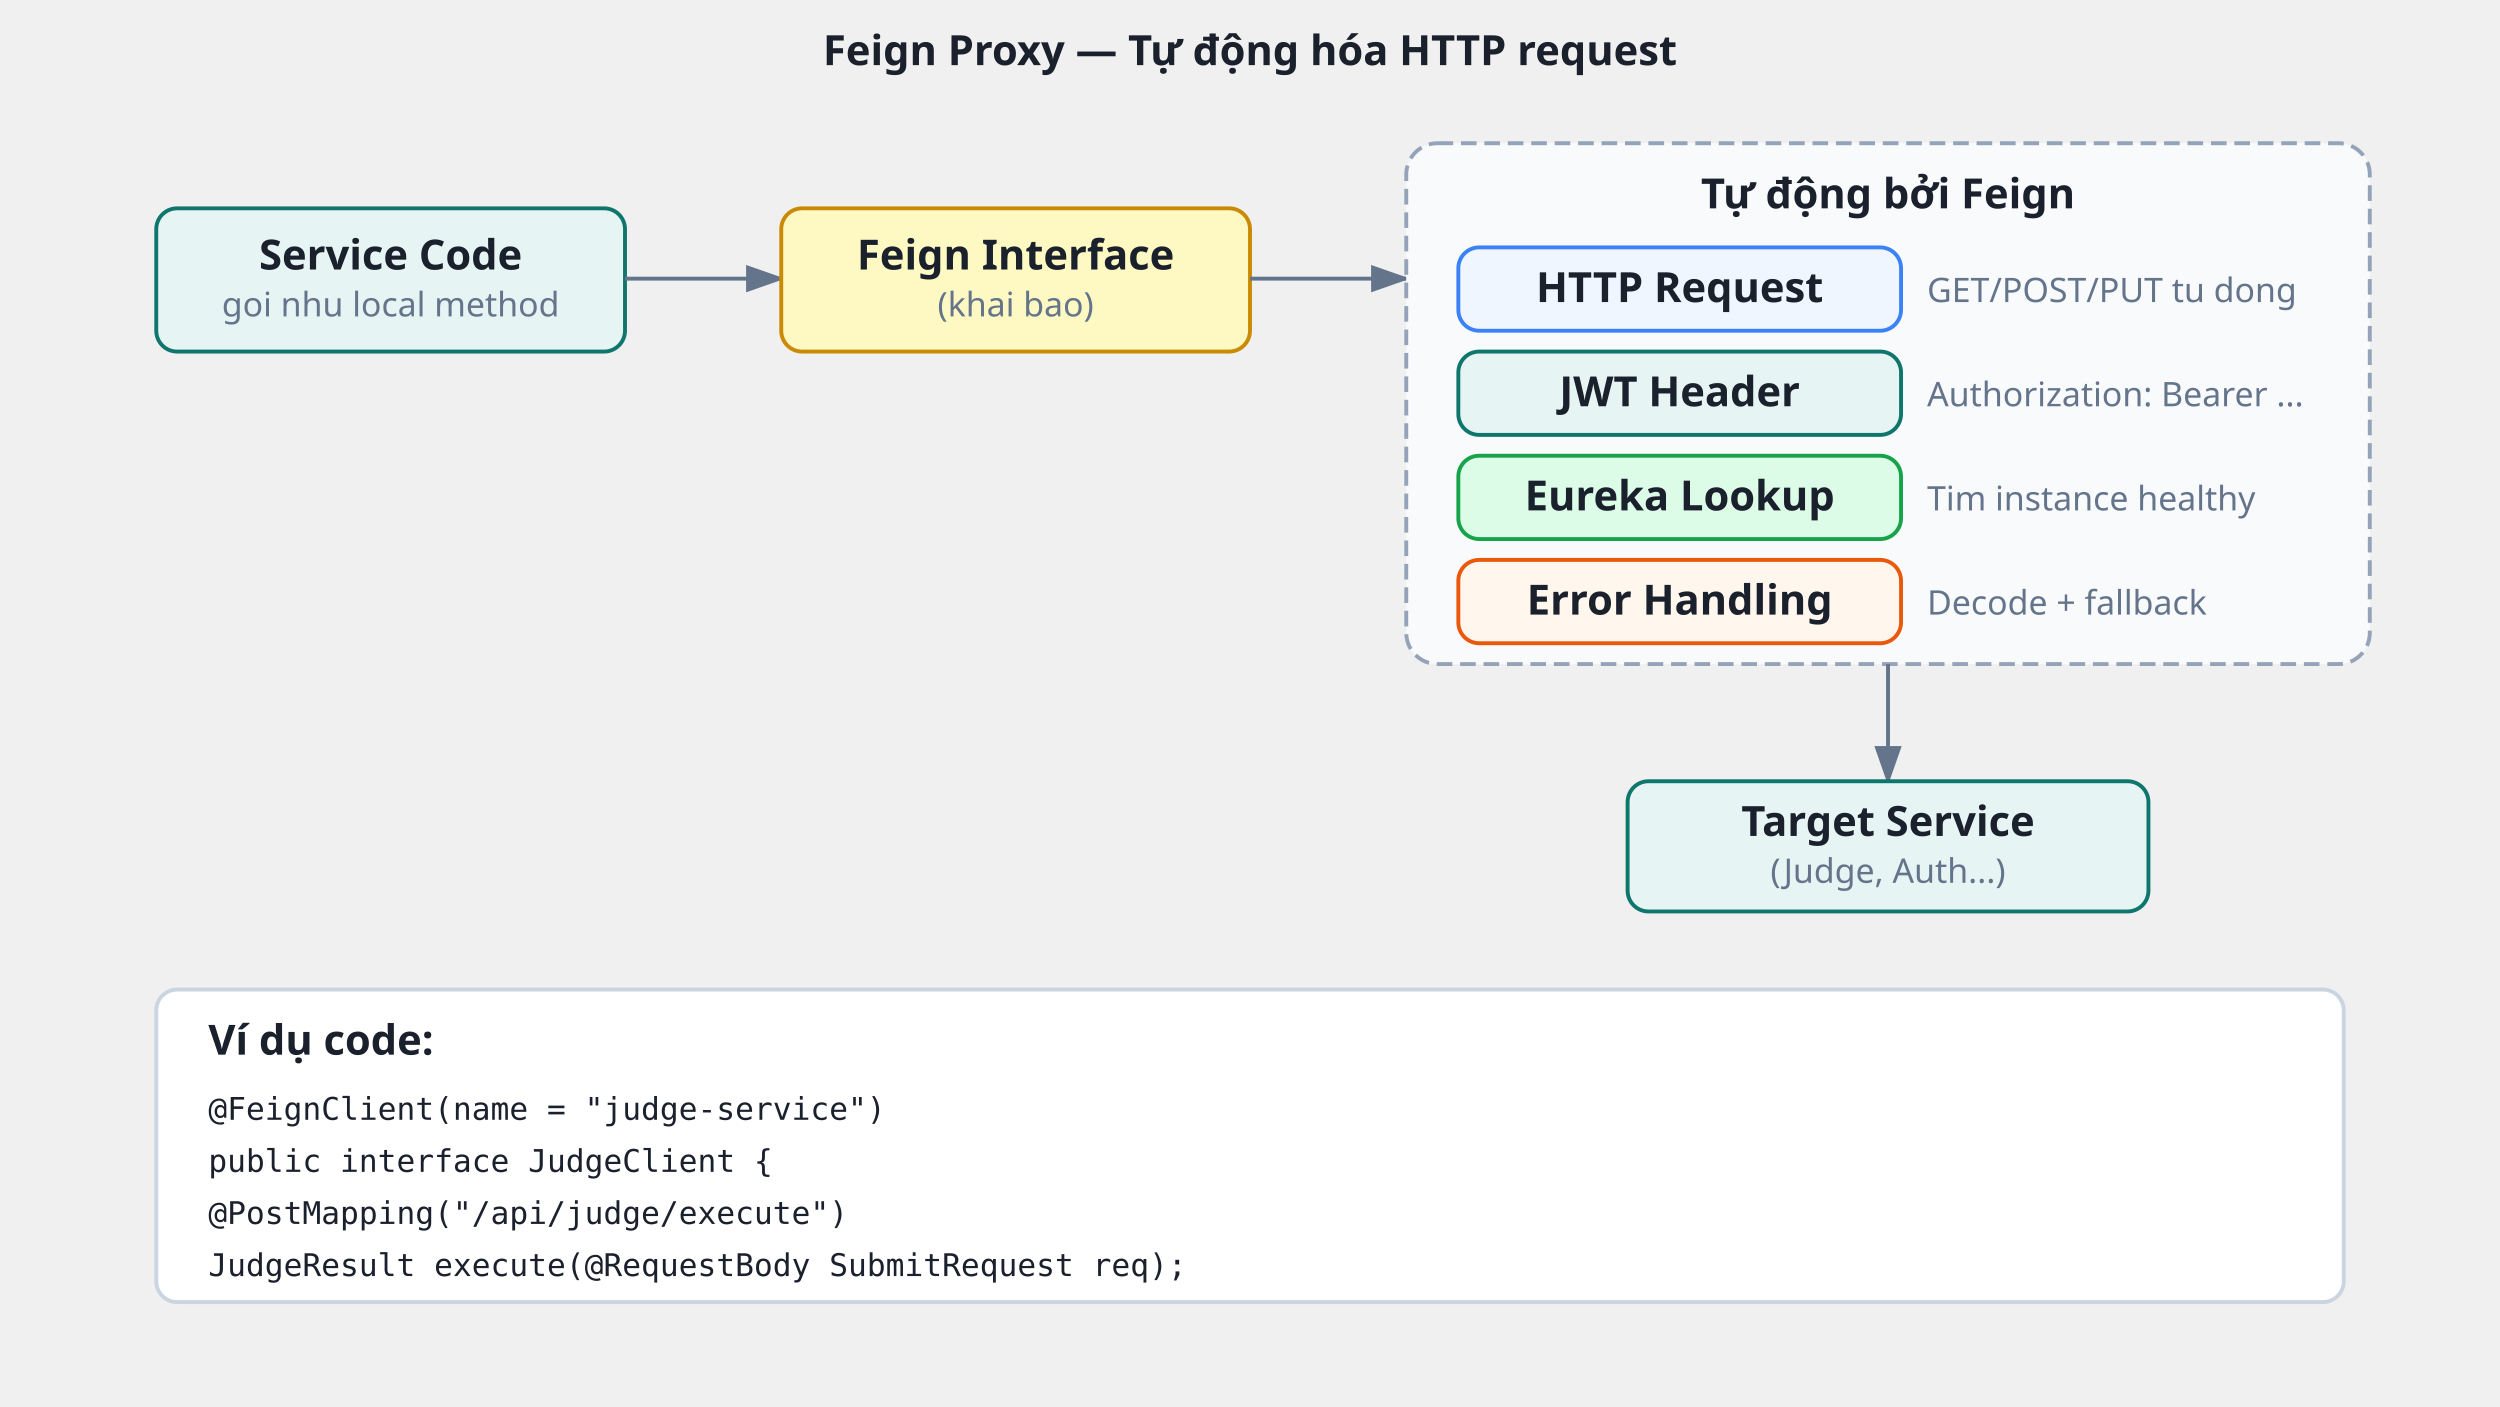
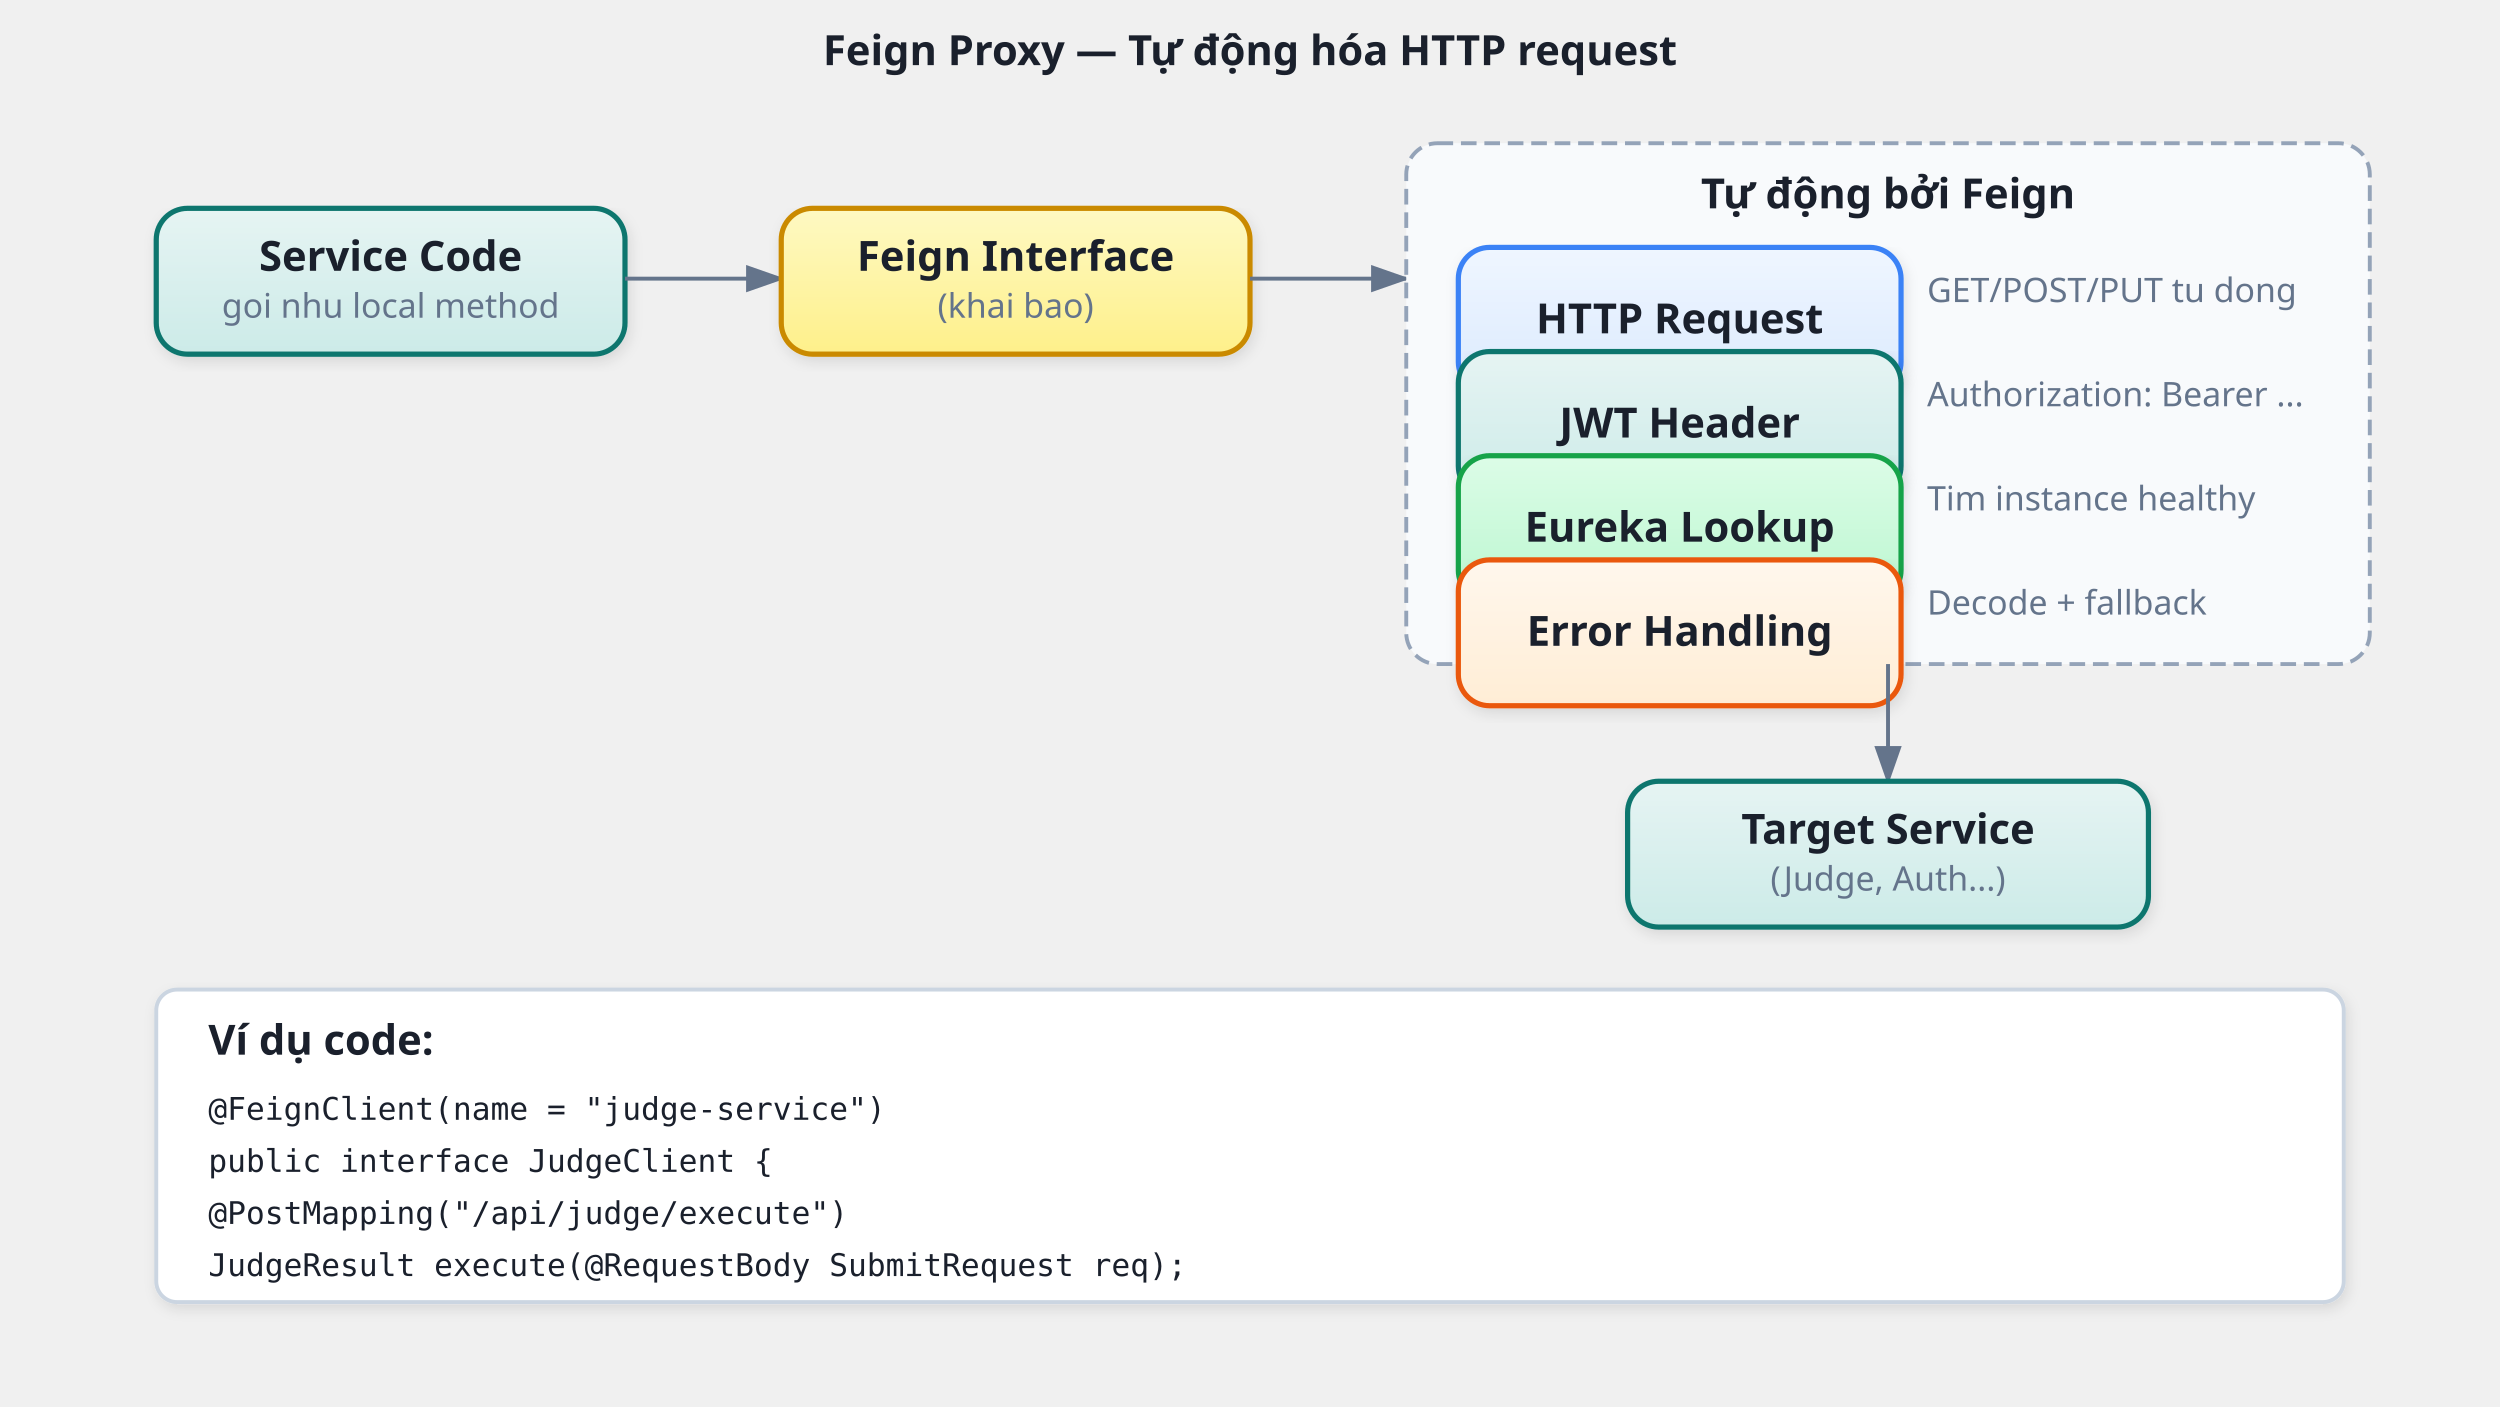
<svg xmlns="http://www.w3.org/2000/svg" viewBox="0 0 960 540" width="100%" height="100%">
  <defs>
    <marker id="arrowhead" markerWidth="10" markerHeight="7" refX="9" refY="3.5" orient="auto">
      <polygon points="0 0, 10 3.5, 0 7" fill="#64748b" />
    </marker>
    <marker id="arrowhead-danger" markerWidth="10" markerHeight="7" refX="9" refY="3.5" orient="auto">
      <polygon points="0 0, 10 3.5, 0 7" fill="#dc2626" />
    </marker>
+     <filter id="shadow" x="-4%" y="-4%" width="108%" height="116%">
+       <feDropShadow dx="1" dy="2" stdDeviation="2.5" flood-color="#0000001a" />
+     </filter>
+     <linearGradient id="grad-service" x1="0" y1="0" x2="0" y2="1">
+       <stop offset="0%" stop-color="#e6f4f3" />
+       <stop offset="100%" stop-color="#ccebe8" />
+     </linearGradient>
+     <linearGradient id="grad-storage" x1="0" y1="0" x2="0" y2="1">
+       <stop offset="0%" stop-color="#dbeafe" />
+       <stop offset="100%" stop-color="#bfdbfe" />
+     </linearGradient>
+     <linearGradient id="grad-event" x1="0" y1="0" x2="0" y2="1">
+       <stop offset="0%" stop-color="#fef9c3" />
+       <stop offset="100%" stop-color="#fef08a" />
+     </linearGradient>
+     <linearGradient id="grad-success" x1="0" y1="0" x2="0" y2="1">
+       <stop offset="0%" stop-color="#dcfce7" />
+       <stop offset="100%" stop-color="#bbf7d0" />
+     </linearGradient>
+     <linearGradient id="grad-danger" x1="0" y1="0" x2="0" y2="1">
+       <stop offset="0%" stop-color="#fee2e2" />
+       <stop offset="100%" stop-color="#fecaca" />
+     </linearGradient>
+     <linearGradient id="grad-warning" x1="0" y1="0" x2="0" y2="1">
+       <stop offset="0%" stop-color="#fff7ed" />
+       <stop offset="100%" stop-color="#ffedd5" />
+     </linearGradient>
+     <linearGradient id="grad-info" x1="0" y1="0" x2="0" y2="1">
+       <stop offset="0%" stop-color="#eff6ff" />
+       <stop offset="100%" stop-color="#dbeafe" />
+     </linearGradient>
+     <linearGradient id="grad-highlight" x1="0" y1="0" x2="0" y2="1">
+       <stop offset="0%" stop-color="#f5f3ff" />
+       <stop offset="100%" stop-color="#ede9fe" />
+     </linearGradient>
+     <linearGradient id="grad-legacy" x1="0" y1="0" x2="0" y2="1">
+       <stop offset="0%" stop-color="#f3f4f6" />
+       <stop offset="100%" stop-color="#e5e7eb" />
+     </linearGradient>
  </defs>
  <style>
    text {
      font-family: 'Segoe UI', system-ui, -apple-system, sans-serif;
      font-size: 14px;
      fill: #1a202c;
    }
-     .title { font-weight: bold; font-size: 16px; }
+     .title { font-weight: 600; font-size: 16px; }
    .small { font-size: 12px; }
    .subtitle { font-size: 13px; fill: #64748b; }
    .mono { font-family: 'Consolas', 'DejaVu Sans Mono', monospace; font-size: 12px; }

    .cluster { fill: #f8fafc; stroke: #94a3b8; stroke-width: 1.5; stroke-dasharray: 6 3; }
-     .service { fill: #e6f4f3; stroke: #0f766e; stroke-width: 1.5; }
-     .storage { fill: #dbeafe; stroke: #2563eb; stroke-width: 1.5; }
-     .event   { fill: #fef9c3;   stroke: #ca8a04;   stroke-width: 1.5; }
-     .success { fill: #dcfce7; stroke: #16a34a; stroke-width: 1.5; }
-     .danger  { fill: #fee2e2;  stroke: #dc2626;  stroke-width: 1.5; }
-     .warning { fill: #fff7ed; stroke: #ea580c; stroke-width: 1.5; }
-     .info    { fill: #eff6ff;    stroke: #3b82f6;    stroke-width: 1.5; }
-     .highlight { fill: #f5f3ff; stroke: #7c3aed; stroke-width: 1.5; }
-     .legacy  { fill: #f3f4f6;  stroke: #9ca3af;  stroke-width: 1.5; }
-     .note    { fill: #ffffff;     stroke: #cbd5e1;   stroke-width: 1.5; }
-     .step    { fill: #ffffff;     stroke: #94a3b8;         stroke-width: 1.5; }
+     .service { fill: url(#grad-service); stroke: #0f766e; stroke-width: 2.0; filter: url(#shadow); }
+     .storage { fill: url(#grad-storage); stroke: #2563eb; stroke-width: 2.0; filter: url(#shadow); }
+     .event   { fill: url(#grad-event);   stroke: #ca8a04;   stroke-width: 2.0; filter: url(#shadow); }
+     .success { fill: url(#grad-success); stroke: #16a34a; stroke-width: 2.0; filter: url(#shadow); }
+     .danger  { fill: url(#grad-danger);  stroke: #dc2626;  stroke-width: 2.0; filter: url(#shadow); }
+     .warning { fill: url(#grad-warning); stroke: #ea580c; stroke-width: 2.0; filter: url(#shadow); }
+     .info    { fill: url(#grad-info);    stroke: #3b82f6;    stroke-width: 2.0; filter: url(#shadow); }
+     .highlight { fill: url(#grad-highlight); stroke: #7c3aed; stroke-width: 2.0; filter: url(#shadow); }
+     .legacy  { fill: url(#grad-legacy);  stroke: #9ca3af;  stroke-width: 1.5; filter: url(#shadow); }
+     .note    { fill: #ffffff;    stroke: #cbd5e1;   stroke-width: 1.5; filter: url(#shadow); }
+     .step    { fill: #ffffff;    stroke: #94a3b8;         stroke-width: 1.5; filter: url(#shadow); }
+ 
+     .service-flat { fill: #e6f4f3; stroke: #0f766e; stroke-width: 1.5; }
+     .storage-flat { fill: #dbeafe; stroke: #2563eb; stroke-width: 1.5; }
+     .event-flat   { fill: #fef9c3;   stroke: #ca8a04;   stroke-width: 1.5; }

    .arrow {
      stroke: #64748b; stroke-width: 1.5; fill: none;
      marker-end: url(#arrowhead);
    }
    .arrow-dashed {
      stroke: #64748b; stroke-width: 1.5; fill: none;
      stroke-dasharray: 6 3; marker-end: url(#arrowhead);
    }
    .arrow-danger {
-       stroke: #dc2626; stroke-width: 2; fill: none;
+       stroke: #dc2626; stroke-width: 2.0; fill: none;
      marker-end: url(#arrowhead-danger);
    }
-     .arrow-bg { fill: #ffffff; opacity: 0.9; }
+     .arrow-bg { fill: #ffffff; opacity: 0.92; }
    .lifeline {
-       stroke: #94a3b8; stroke-width: 1;
+       stroke: #94a3b8; stroke-width: 1.0;
      stroke-dasharray: 4 3; fill: none;
+     }
+     .separator {
+       stroke: #cbd5e1; stroke-width: 1.0;
    }
  </style>
  <text x="480" y="25" text-anchor="middle" class="title">Feign Proxy — Tự động hóa HTTP request</text>
-   <rect x="60" y="80" width="180" height="55" rx="8" class="service" />
-   <text x="150.0" y="103.5" text-anchor="middle" class="title">Service Code</text>
-   <text x="150.0" y="121.5" text-anchor="middle" class="subtitle">goi nhu local method</text>
+   <rect x="60" y="80" width="180" height="56" rx="12" class="service" />
+   <text x="150.0" y="104.0" text-anchor="middle" class="title">Service Code</text>
+   <text x="150.0" y="122.0" text-anchor="middle" class="subtitle">goi nhu local method</text>
  <path d="M 240 107 L 300 107" class="arrow" />
-   <rect x="300" y="80" width="180" height="55" rx="8" class="event" />
-   <text x="390.0" y="103.5" text-anchor="middle" class="title">Feign Interface</text>
-   <text x="390.0" y="121.5" text-anchor="middle" class="subtitle">(khai bao)</text>
+   <rect x="300" y="80" width="180" height="56" rx="12" class="event" />
+   <text x="390.0" y="104.0" text-anchor="middle" class="title">Feign Interface</text>
+   <text x="390.0" y="122.0" text-anchor="middle" class="subtitle">(khai bao)</text>
  <path d="M 480 107 L 540 107" class="arrow" />
  <rect x="540" y="55" width="370" height="200" rx="12" class="cluster" />
  <text x="725" y="80" text-anchor="middle" class="title">Tự động bởi Feign</text>
-   <rect x="560" y="95" width="170" height="32" rx="8" class="info" />
-   <text x="645.0" y="116.0" text-anchor="middle" class="title">HTTP Request</text>
+   <rect x="560" y="95" width="170" height="56" rx="12" class="info" />
+   <text x="645.0" y="128.0" text-anchor="middle" class="title">HTTP Request</text>
  <text x="740" y="116" class="subtitle">GET/POST/PUT tu dong</text>
-   <rect x="560" y="135" width="170" height="32" rx="8" class="service" />
-   <text x="645.0" y="156.0" text-anchor="middle" class="title">JWT Header</text>
+   <rect x="560" y="135" width="170" height="56" rx="12" class="service" />
+   <text x="645.0" y="168.0" text-anchor="middle" class="title">JWT Header</text>
  <text x="740" y="156" class="subtitle">Authorization: Bearer ...</text>
-   <rect x="560" y="175" width="170" height="32" rx="8" class="success" />
-   <text x="645.0" y="196.0" text-anchor="middle" class="title">Eureka Lookup</text>
+   <rect x="560" y="175" width="170" height="56" rx="12" class="success" />
+   <text x="645.0" y="208.0" text-anchor="middle" class="title">Eureka Lookup</text>
  <text x="740" y="196" class="subtitle">Tim instance healthy</text>
-   <rect x="560" y="215" width="170" height="32" rx="8" class="warning" />
-   <text x="645.0" y="236.0" text-anchor="middle" class="title">Error Handling</text>
+   <rect x="560" y="215" width="170" height="56" rx="12" class="warning" />
+   <text x="645.0" y="248.0" text-anchor="middle" class="title">Error Handling</text>
  <text x="740" y="236" class="subtitle">Decode + fallback</text>
  <path d="M 725 255 L 725 300" class="arrow" />
-   <rect x="625" y="300" width="200" height="50" rx="8" class="service" />
-   <text x="725.0" y="321.0" text-anchor="middle" class="title">Target Service</text>
-   <text x="725.0" y="339.0" text-anchor="middle" class="subtitle">(Judge, Auth...)</text>
+   <rect x="625" y="300" width="200" height="56" rx="12" class="service" />
+   <text x="725.0" y="324.0" text-anchor="middle" class="title">Target Service</text>
+   <text x="725.0" y="342.0" text-anchor="middle" class="subtitle">(Judge, Auth...)</text>
  <rect x="60" y="380" width="840" height="120" rx="8" class="note" />
  <text x="80" y="405" class="title">Ví dụ code:</text>
  <text x="80" y="430" class="mono">@FeignClient(name = "judge-service")</text>
  <text x="80" y="450" class="mono">public interface JudgeClient {</text>
  <text x="80" y="470" class="mono">    @PostMapping("/api/judge/execute")</text>
  <text x="80" y="490" class="mono">    JudgeResult execute(@RequestBody SubmitRequest req);</text>
</svg>
